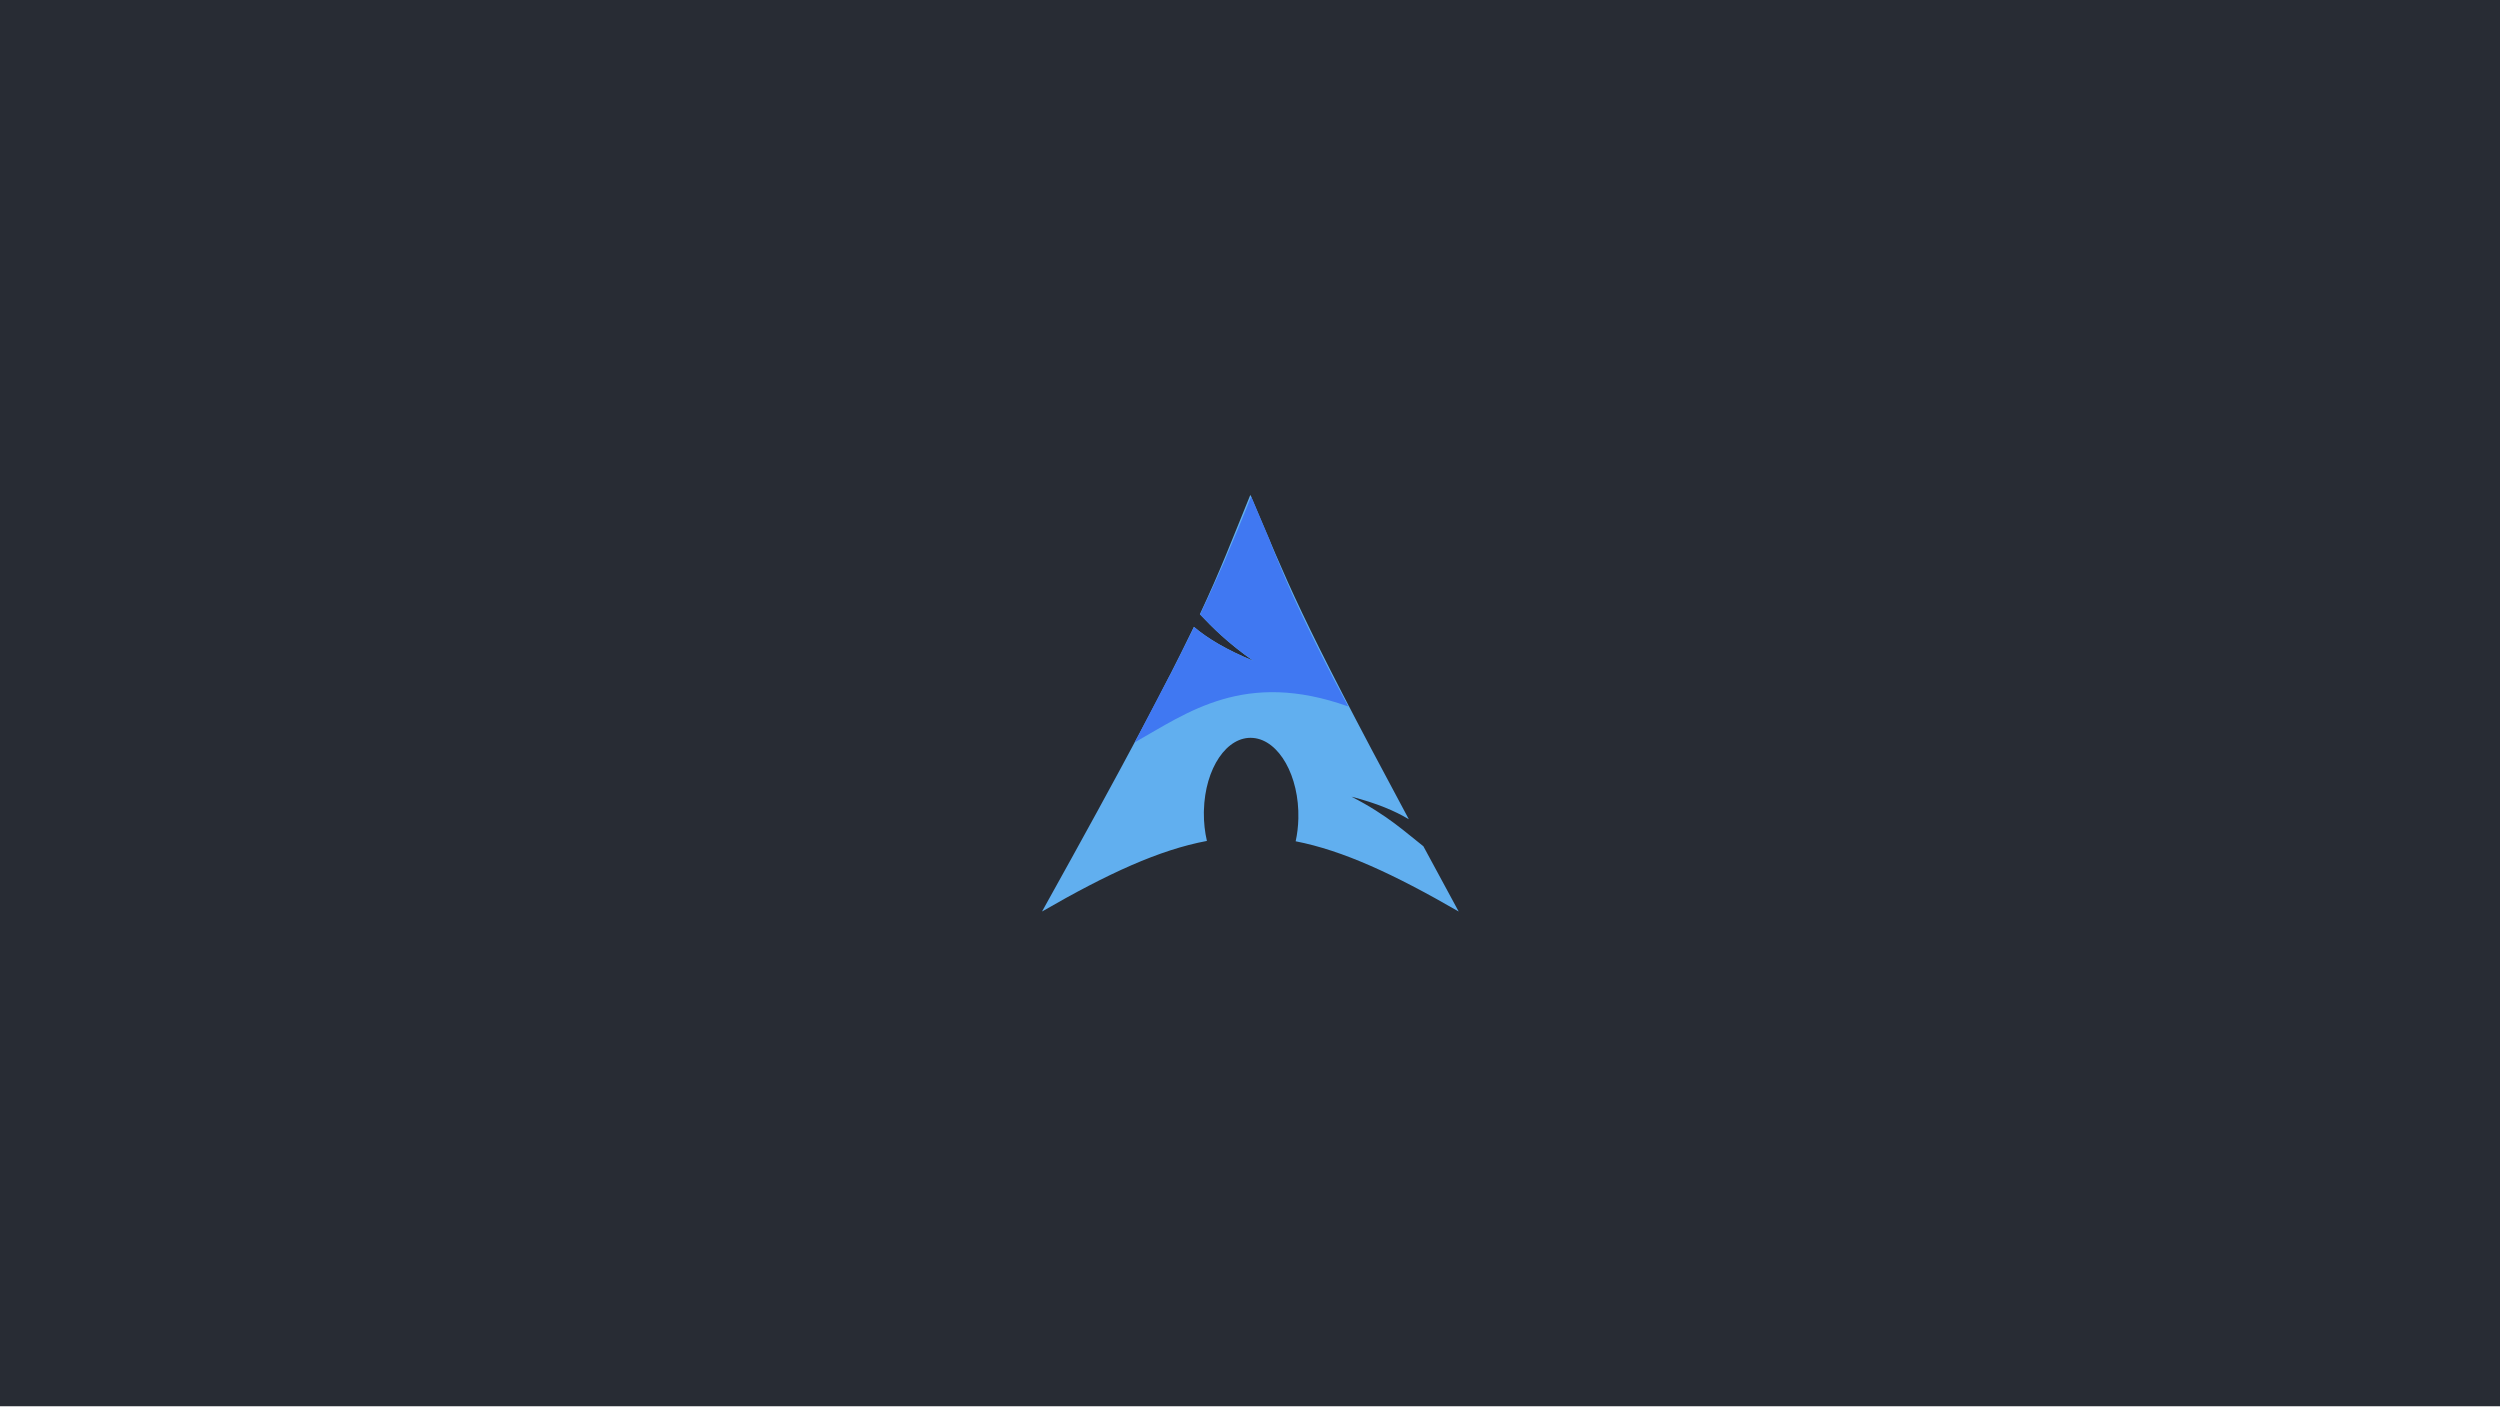
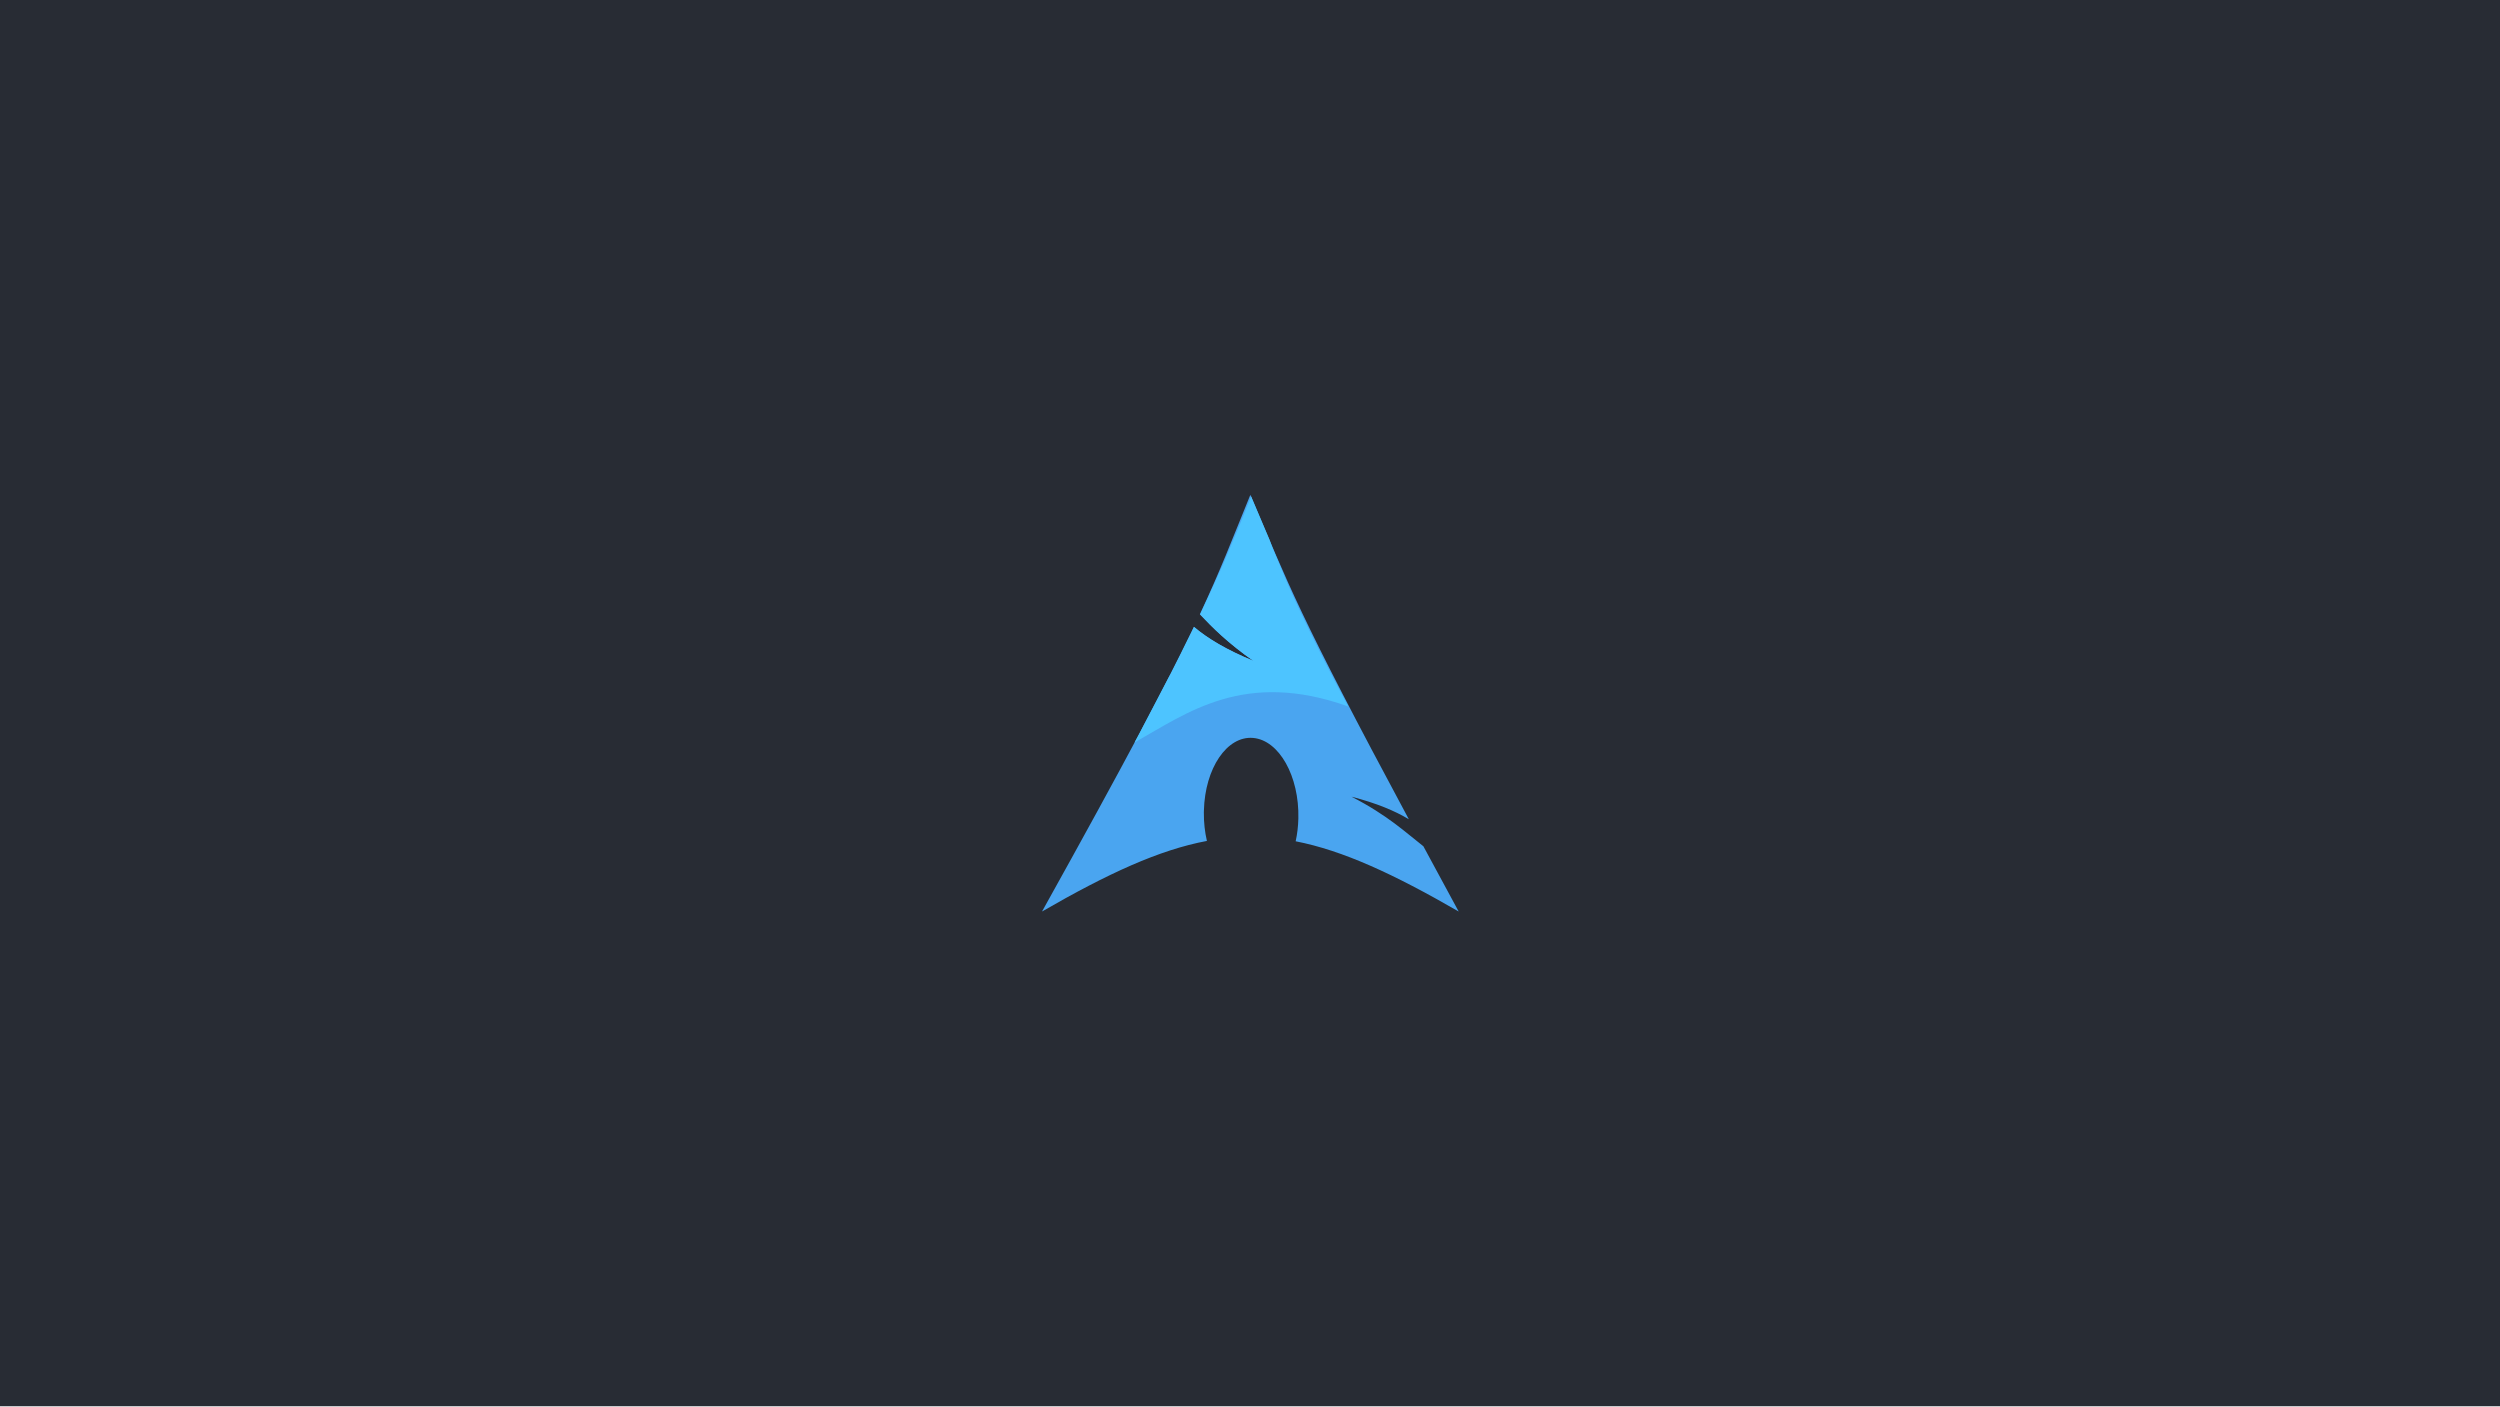
<svg xmlns="http://www.w3.org/2000/svg" width="1920" height="1080">
  <rect x="0" y="0" width="1920" height="1080" fill="#282c34" />
  <g transform="scale(5) translate(159.8, 75.8)" id="logo">
-     <path id="base" d="m32.253 0.21c-2.849 6.984-4.579 11.559-7.75 18.336 1.944 2.061 4.334 4.453 8.211 7.164-4.168-1.715-7.009-3.432-9.133-5.219-4.059 8.47-10.423 20.531-23.328 43.719 10.14-5.854 18.002-9.466 25.328-10.844-0.314-1.351-0.481-2.819-0.469-4.344l0.008-0.32c0.161-6.498 3.542-11.495 7.547-11.156 4.004 0.339 7.122 5.884 6.961 12.383-0.031 1.224-0.173 2.4-0.414 3.492 7.247 1.418 15.034 5.013 25.039 10.789-1.973-3.632-3.74-6.905-5.422-10.024-2.649-2.053-5.411-4.724-11.047-7.617 3.874 1.007 6.65 2.171 8.812 3.469-17.098-31.835-18.48-36.068-24.343-49.828v-0z" fill="#61afef" />
-     <path d="m32.378 0.46c-0.36 0.884-0.7 1.747-1.032 2.562-0.364 0.895-0.718 1.756-1.062 2.594s-0.693 1.631-1.031 2.438c-0.339 0.806-0.654 1.604-1 2.406-0.346 0.802-0.726 1.613-1.094 2.437-0.368 0.825-0.752 1.658-1.156 2.532-0.404 0.873-0.828 1.801-1.282 2.75-0.061 0.128-0.124 0.276-0.187 0.406 1.939 2.054 4.33 4.427 8.187 7.125-4.167-1.715-7-3.432-9.125-5.219-0.11 0.226-0.198 0.425-0.312 0.656-0.42 0.871-0.871 1.733-1.344 2.688-0.113 0.224-0.196 0.427-0.312 0.656-0.501 1.004-1.026 2.043-1.594 3.156-0.113 0.22-0.228 0.402-0.344 0.625-0.343 0.667-1.44 2.77-2.562 4.907-0.655 1.248-1.169 2.27-1.907 3.656-0.209 0.398-0.639 1.195-0.75 1.406 8.125-4.573 16.891-11.216 32.813-5.531-0.797-1.51-1.562-2.919-2.25-4.25-0.688-1.332-1.312-2.571-1.906-3.75s-1.143-2.291-1.657-3.344c-0.513-1.053-0.989-2.047-1.437-3s-0.885-1.87-1.281-2.75c-0.397-0.879-0.766-1.73-1.125-2.562-0.359-0.833-0.695-1.658-1.032-2.469-0.336-0.811-0.672-1.59-1-2.406-0.142-0.355-0.263-0.734-0.406-1.094-0.888-2.085-1.759-4.152-2.812-6.625v0z" fill="#4078F2" />
+     <path id="base" d="m32.253 0.21c-2.849 6.984-4.579 11.559-7.75 18.336 1.944 2.061 4.334 4.453 8.211 7.164-4.168-1.715-7.009-3.432-9.133-5.219-4.059 8.47-10.423 20.531-23.328 43.719 10.14-5.854 18.002-9.466 25.328-10.844-0.314-1.351-0.481-2.819-0.469-4.344l0.008-0.32c0.161-6.498 3.542-11.495 7.547-11.156 4.004 0.339 7.122 5.884 6.961 12.383-0.031 1.224-0.173 2.4-0.414 3.492 7.247 1.418 15.034 5.013 25.039 10.789-1.973-3.632-3.74-6.905-5.422-10.024-2.649-2.053-5.411-4.724-11.047-7.617 3.874 1.007 6.65 2.171 8.812 3.469-17.098-31.835-18.48-36.068-24.343-49.828v-0z" fill="#4aa5f0" />
+     <path d="m32.378 0.46c-0.36 0.884-0.7 1.747-1.032 2.562-0.364 0.895-0.718 1.756-1.062 2.594s-0.693 1.631-1.031 2.438c-0.339 0.806-0.654 1.604-1 2.406-0.346 0.802-0.726 1.613-1.094 2.437-0.368 0.825-0.752 1.658-1.156 2.532-0.404 0.873-0.828 1.801-1.282 2.75-0.061 0.128-0.124 0.276-0.187 0.406 1.939 2.054 4.33 4.427 8.187 7.125-4.167-1.715-7-3.432-9.125-5.219-0.11 0.226-0.198 0.425-0.312 0.656-0.42 0.871-0.871 1.733-1.344 2.688-0.113 0.224-0.196 0.427-0.312 0.656-0.501 1.004-1.026 2.043-1.594 3.156-0.113 0.22-0.228 0.402-0.344 0.625-0.343 0.667-1.44 2.77-2.562 4.907-0.655 1.248-1.169 2.27-1.907 3.656-0.209 0.398-0.639 1.195-0.75 1.406 8.125-4.573 16.891-11.216 32.813-5.531-0.797-1.51-1.562-2.919-2.25-4.25-0.688-1.332-1.312-2.571-1.906-3.75s-1.143-2.291-1.657-3.344c-0.513-1.053-0.989-2.047-1.437-3s-0.885-1.87-1.281-2.75c-0.397-0.879-0.766-1.73-1.125-2.562-0.359-0.833-0.695-1.658-1.032-2.469-0.336-0.811-0.672-1.59-1-2.406-0.142-0.355-0.263-0.734-0.406-1.094-0.888-2.085-1.759-4.152-2.812-6.625v0z" fill="#4dc4ff" />
  </g>
</svg>
